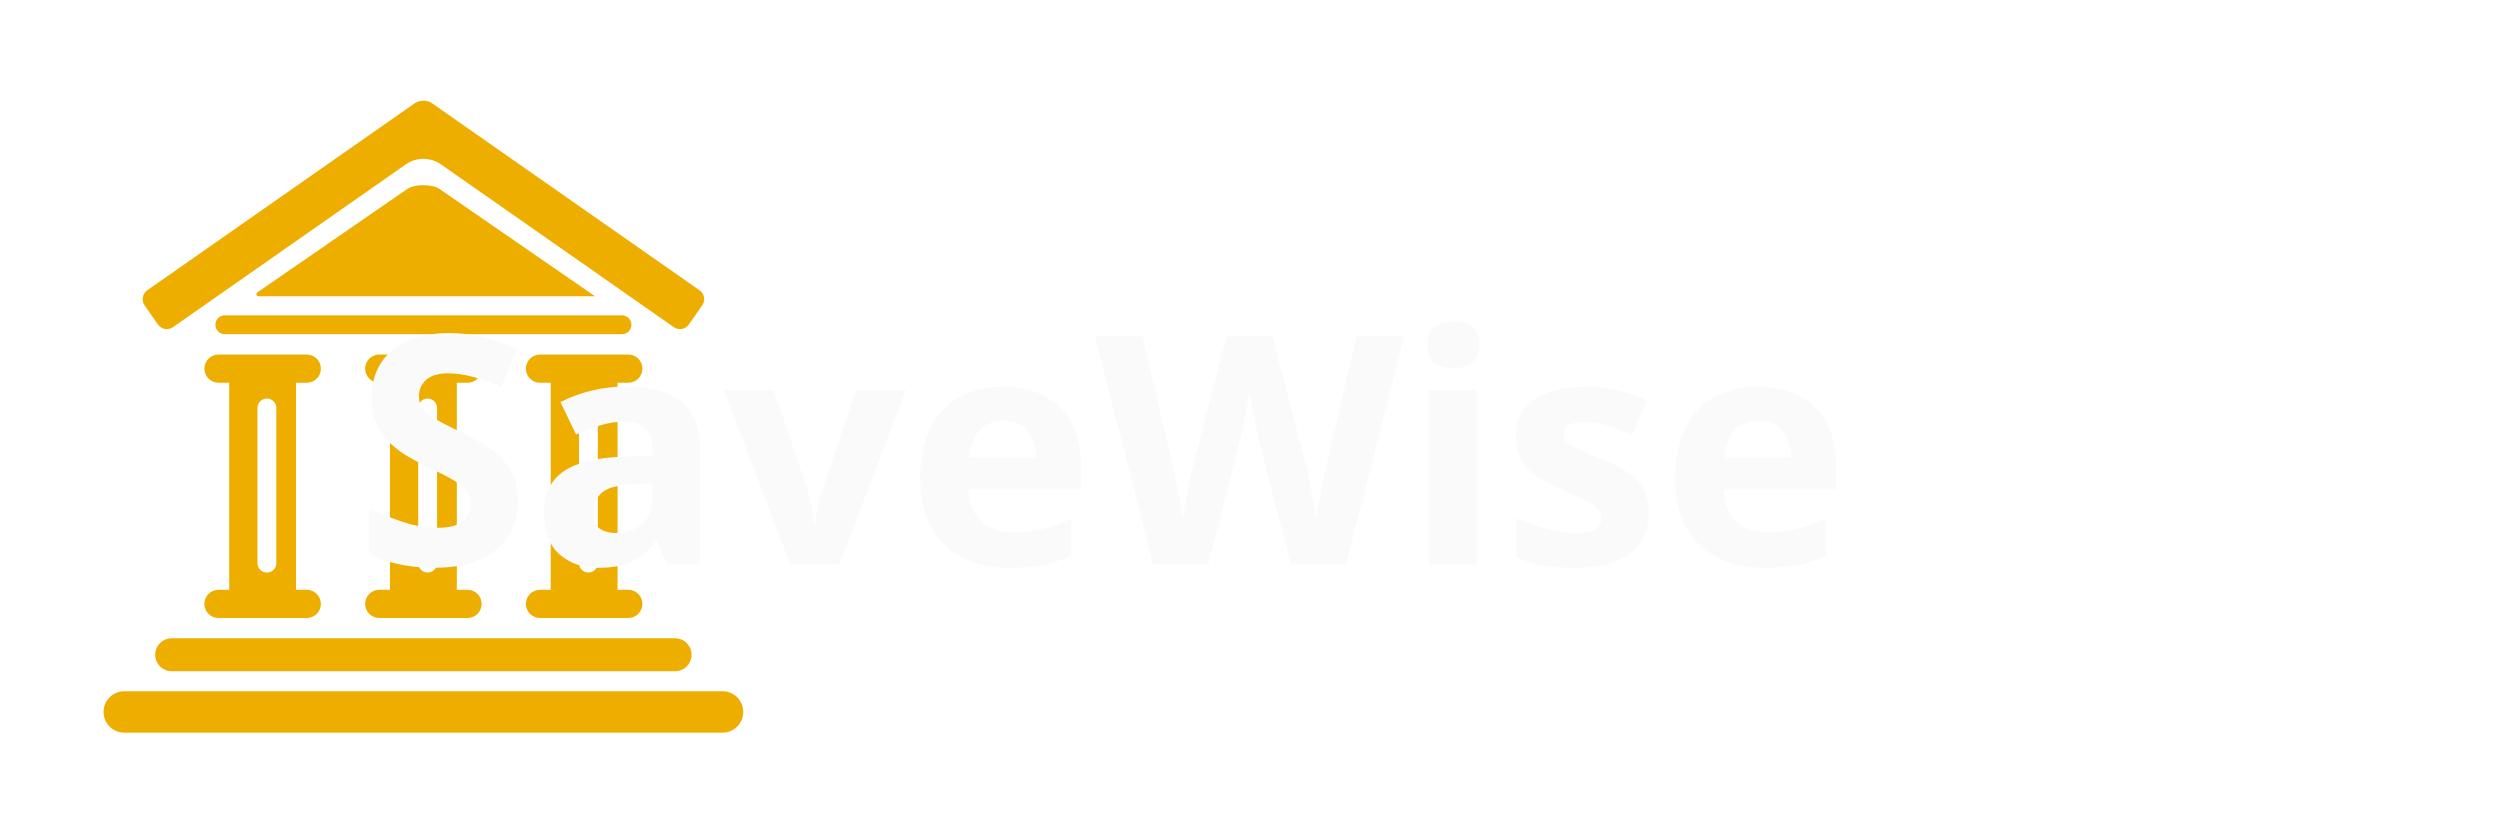
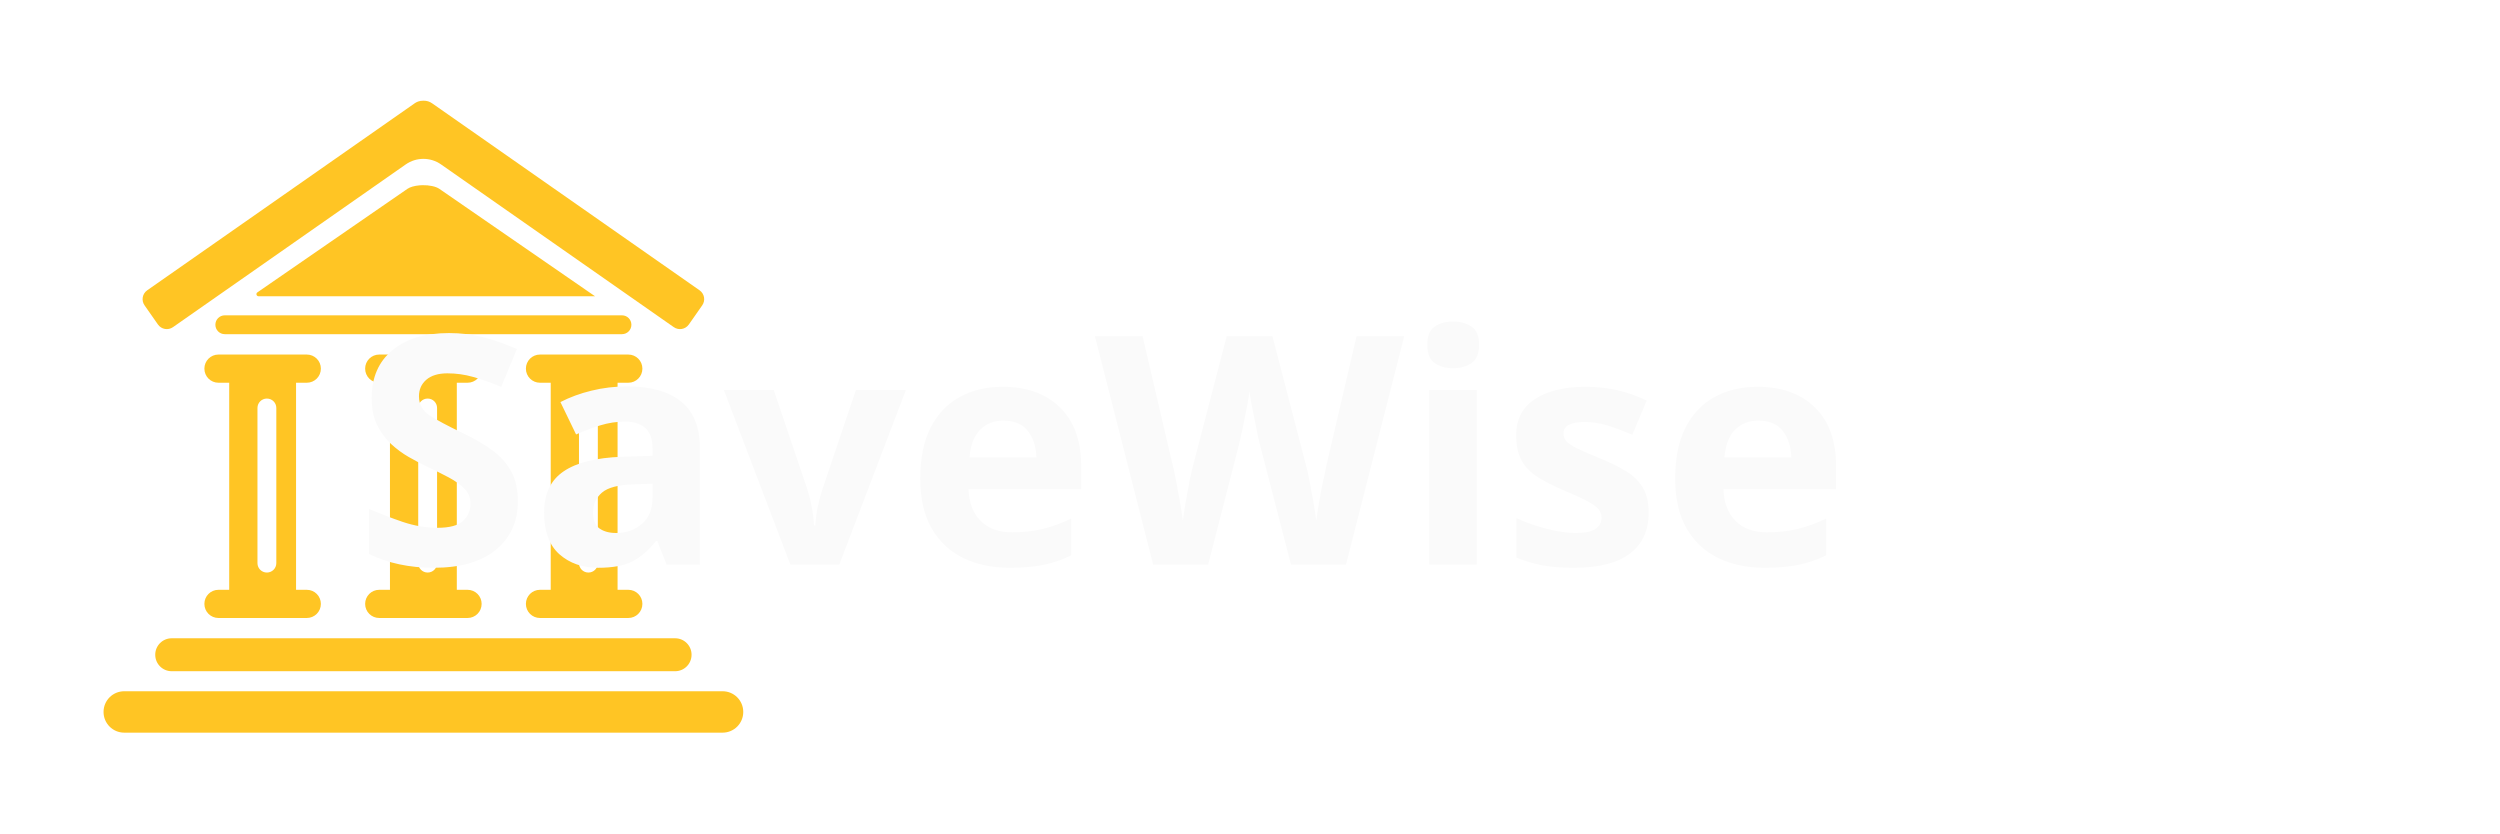
<svg xmlns="http://www.w3.org/2000/svg" width="1536" height="512" viewBox="0 0 406.4 135.467" version="1.1" id="svg1">
  <defs id="defs1" />
  <g id="layer1">
-     <path id="rect2" style="display:inline;fill:#eeae00;fill-opacity:1;fill-rule:evenodd;stroke-width:4.44;stroke-linejoin:round;paint-order:stroke fill markers" d="m 68.826,16.367 c -0.707,0 -1.127,0.224 -1.439,0.442 l -43.456,30.382 c -0.797,0.558 -0.991,1.648 -0.433,2.446 l 2.176,3.112 c 0.558,0.797 1.649,0.991 2.446,0.433 l 37.836,-26.453 a 5.01,5.01 0 0 1 5.741,0 l 37.836,26.453 c 0.797,0.558 1.888,0.364 2.446,-0.433 L 114.154,49.637 c 0.558,-0.797 0.364,-1.888 -0.433,-2.446 L 70.265,16.809 c -0.438,-0.306 -0.866,-0.442 -1.439,-0.442 z m -0.147,13.736 c -0.158,0.003 -0.318,0.011 -0.477,0.025 -0.831,0.07 -1.548,0.278 -1.973,0.571 l -12.654,8.731 -11.743,8.103 a 0.345,0.345 0 0 0 0.196,0.628 h 12.846 13.952 13.952 13.952 l -12.654,-8.731 -12.654,-8.731 c -0.568,-0.392 -1.635,-0.617 -2.743,-0.596 z M 36.543,51.259 c -0.849,0 -1.532,0.683 -1.532,1.532 0,0.849 0.683,1.532 1.532,1.532 h 64.564 c 0.849,0 1.532,-0.683 1.532,-1.532 0,-0.849 -0.683,-1.532 -1.532,-1.532 z m -1.027,6.376 c -1.27,0 -2.292,1.022 -2.292,2.291 0,1.27 1.022,2.292 2.292,2.292 h 1.743 v 33.66 h -1.743 c -1.27,0 -2.292,1.022 -2.292,2.291 0,1.27 1.022,2.292 2.292,2.292 h 14.353 c 1.27,0 2.292,-1.022 2.292,-2.292 0,-1.27 -1.022,-2.291 -2.292,-2.291 h -1.743 V 62.218 h 1.743 c 1.27,0 2.292,-1.022 2.292,-2.292 0,-1.27 -1.022,-2.291 -2.292,-2.291 z m 26.133,0 c -1.27,0 -2.292,1.022 -2.292,2.291 0,1.27 1.022,2.292 2.292,2.292 h 1.743 v 33.66 h -1.743 c -1.27,0 -2.292,1.022 -2.292,2.291 0,1.27 1.022,2.292 2.292,2.292 h 14.353 c 1.27,0 2.292,-1.022 2.292,-2.292 0,-1.27 -1.022,-2.291 -2.292,-2.291 h -1.743 V 62.218 h 1.743 c 1.27,0 2.292,-1.022 2.292,-2.292 0,-1.27 -1.022,-2.291 -2.292,-2.291 z m 26.133,0 c -1.27,0 -2.292,1.022 -2.292,2.291 0,1.27 1.022,2.292 2.292,2.292 h 1.743 v 33.66 h -1.743 c -1.27,0 -2.292,1.022 -2.292,2.291 0,1.27 1.022,2.292 2.292,2.292 h 14.353 c 1.27,0 2.292,-1.022 2.292,-2.292 0,-1.27 -1.022,-2.291 -2.292,-2.291 h -1.743 V 62.218 h 1.743 c 1.27,0 2.292,-1.022 2.292,-2.292 0,-1.27 -1.022,-2.291 -2.292,-2.291 z m -44.397,7.154 c 0.849,0 1.533,0.683 1.533,1.532 V 91.542 c 0,0.849 -0.684,1.532 -1.533,1.532 -0.849,0 -1.532,-0.683 -1.532,-1.532 V 66.321 c 0,-0.849 0.683,-1.532 1.532,-1.532 z m 26.133,0 c 0.849,0 1.532,0.683 1.532,1.532 V 91.542 c 0,0.849 -0.683,1.532 -1.532,1.532 -0.849,0 -1.532,-0.683 -1.532,-1.532 V 66.321 c 0,-0.849 0.683,-1.532 1.532,-1.532 z m 26.133,0 c 0.849,0 1.532,0.683 1.532,1.532 V 91.542 c 0,0.849 -0.683,1.532 -1.532,1.532 -0.849,0 -1.532,-0.683 -1.532,-1.532 V 66.321 c 0,-0.849 0.683,-1.532 1.532,-1.532 z m -67.738,38.969 c -1.484,0 -2.678,1.194 -2.678,2.678 0,1.484 1.194,2.678 2.678,2.678 h 81.829 c 1.484,0 2.678,-1.194 2.678,-2.678 0,-1.484 -1.194,-2.678 -2.678,-2.678 z m -7.715,8.611 c -1.864,0 -3.366,1.501 -3.366,3.365 0,1.864 1.501,3.366 3.366,3.366 h 97.26 c 1.864,0 3.365,-1.501 3.365,-3.366 0,-1.864 -1.501,-3.365 -3.365,-3.365 z" />
-     <g id="g1" transform="translate(204.0673,-83.0364)" style="fill:#eeae00;fill-opacity:1">
+     <path id="rect2" style="display:inline;fill:#ffc524;fill-opacity:1;fill-rule:evenodd;stroke-width:4.44;stroke-linejoin:round;paint-order:stroke fill markers" d="m 68.826,16.367 c -0.707,0 -1.127,0.224 -1.439,0.442 l -43.456,30.382 c -0.797,0.558 -0.991,1.648 -0.433,2.446 l 2.176,3.112 c 0.558,0.797 1.649,0.991 2.446,0.433 l 37.836,-26.453 a 5.01,5.01 0 0 1 5.741,0 l 37.836,26.453 c 0.797,0.558 1.888,0.364 2.446,-0.433 L 114.154,49.637 c 0.558,-0.797 0.364,-1.888 -0.433,-2.446 L 70.265,16.809 c -0.438,-0.306 -0.866,-0.442 -1.439,-0.442 z m -0.147,13.736 c -0.158,0.003 -0.318,0.011 -0.477,0.025 -0.831,0.07 -1.548,0.278 -1.973,0.571 l -12.654,8.731 -11.743,8.103 a 0.345,0.345 0 0 0 0.196,0.628 h 12.846 13.952 13.952 13.952 l -12.654,-8.731 -12.654,-8.731 c -0.568,-0.392 -1.635,-0.617 -2.743,-0.596 z M 36.543,51.259 c -0.849,0 -1.532,0.683 -1.532,1.532 0,0.849 0.683,1.532 1.532,1.532 h 64.564 c 0.849,0 1.532,-0.683 1.532,-1.532 0,-0.849 -0.683,-1.532 -1.532,-1.532 z m -1.027,6.376 c -1.27,0 -2.292,1.022 -2.292,2.291 0,1.27 1.022,2.292 2.292,2.292 h 1.743 v 33.66 h -1.743 c -1.27,0 -2.292,1.022 -2.292,2.291 0,1.27 1.022,2.292 2.292,2.292 h 14.353 c 1.27,0 2.292,-1.022 2.292,-2.292 0,-1.27 -1.022,-2.291 -2.292,-2.291 h -1.743 V 62.218 h 1.743 c 1.27,0 2.292,-1.022 2.292,-2.292 0,-1.27 -1.022,-2.291 -2.292,-2.291 z m 26.133,0 c -1.27,0 -2.292,1.022 -2.292,2.291 0,1.27 1.022,2.292 2.292,2.292 h 1.743 v 33.66 h -1.743 c -1.27,0 -2.292,1.022 -2.292,2.291 0,1.27 1.022,2.292 2.292,2.292 h 14.353 c 1.27,0 2.292,-1.022 2.292,-2.292 0,-1.27 -1.022,-2.291 -2.292,-2.291 h -1.743 V 62.218 h 1.743 c 1.27,0 2.292,-1.022 2.292,-2.292 0,-1.27 -1.022,-2.291 -2.292,-2.291 z m 26.133,0 c -1.27,0 -2.292,1.022 -2.292,2.291 0,1.27 1.022,2.292 2.292,2.292 h 1.743 v 33.66 h -1.743 c -1.27,0 -2.292,1.022 -2.292,2.291 0,1.27 1.022,2.292 2.292,2.292 h 14.353 c 1.27,0 2.292,-1.022 2.292,-2.292 0,-1.27 -1.022,-2.291 -2.292,-2.291 h -1.743 V 62.218 h 1.743 c 1.27,0 2.292,-1.022 2.292,-2.292 0,-1.27 -1.022,-2.291 -2.292,-2.291 z m -44.397,7.154 c 0.849,0 1.533,0.683 1.533,1.532 V 91.542 c 0,0.849 -0.684,1.532 -1.533,1.532 -0.849,0 -1.532,-0.683 -1.532,-1.532 V 66.321 c 0,-0.849 0.683,-1.532 1.532,-1.532 z m 26.133,0 c 0.849,0 1.532,0.683 1.532,1.532 V 91.542 c 0,0.849 -0.683,1.532 -1.532,1.532 -0.849,0 -1.532,-0.683 -1.532,-1.532 V 66.321 c 0,-0.849 0.683,-1.532 1.532,-1.532 z m 26.133,0 c 0.849,0 1.532,0.683 1.532,1.532 V 91.542 c 0,0.849 -0.683,1.532 -1.532,1.532 -0.849,0 -1.532,-0.683 -1.532,-1.532 V 66.321 c 0,-0.849 0.683,-1.532 1.532,-1.532 z m -67.738,38.969 c -1.484,0 -2.678,1.194 -2.678,2.678 0,1.484 1.194,2.678 2.678,2.678 h 81.829 c 1.484,0 2.678,-1.194 2.678,-2.678 0,-1.484 -1.194,-2.678 -2.678,-2.678 z m -7.715,8.611 c -1.864,0 -3.366,1.501 -3.366,3.365 0,1.864 1.501,3.366 3.366,3.366 h 97.26 c 1.864,0 3.365,-1.501 3.365,-3.366 0,-1.864 -1.501,-3.365 -3.365,-3.365 z" />
+     <g id="g1" transform="translate(204.0673,-83.0364)" style="fill:#ffc524;fill-opacity:1">
      <text xml:space="preserve" style="font-size:52px;line-height:0;font-family:'LEMON MILK';-inkscape-font-specification:'LEMON MILK';text-align:end;letter-spacing:0px;text-anchor:end;display:inline;fill:#fafafa;fill-rule:evenodd;stroke-width:5.292;stroke-linejoin:round;paint-order:stroke fill markers;fill-opacity:1" x="191.276" y="174.821" id="text1">
        <tspan id="tspan1" style="font-style:normal;font-variant:normal;font-weight:bold;font-stretch:normal;font-size:52px;font-family:Nobile;-inkscape-font-specification:'Nobile Bold';stroke-width:5.292;fill:#fafafa;fill-opacity:1" x="191.276" y="174.821">SaveWise</tspan>
      </text>
    </g>
  </g>
</svg>
